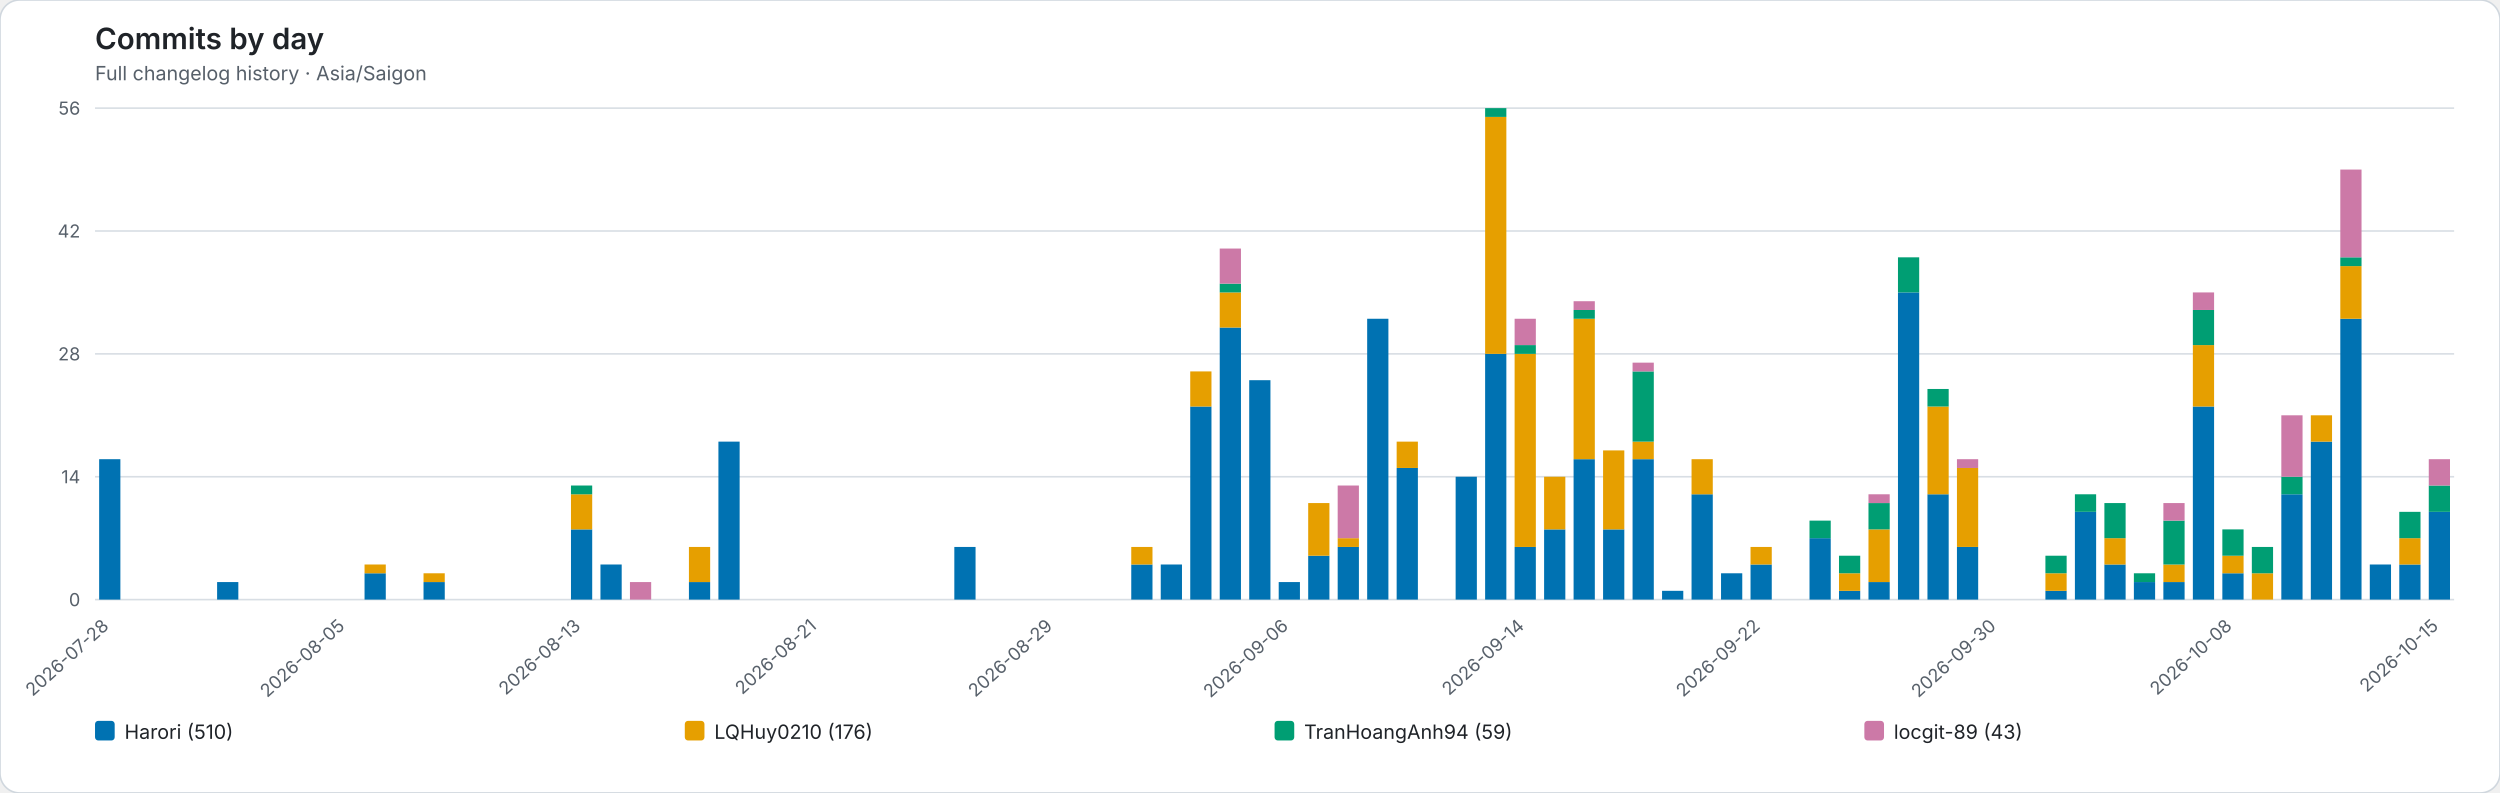
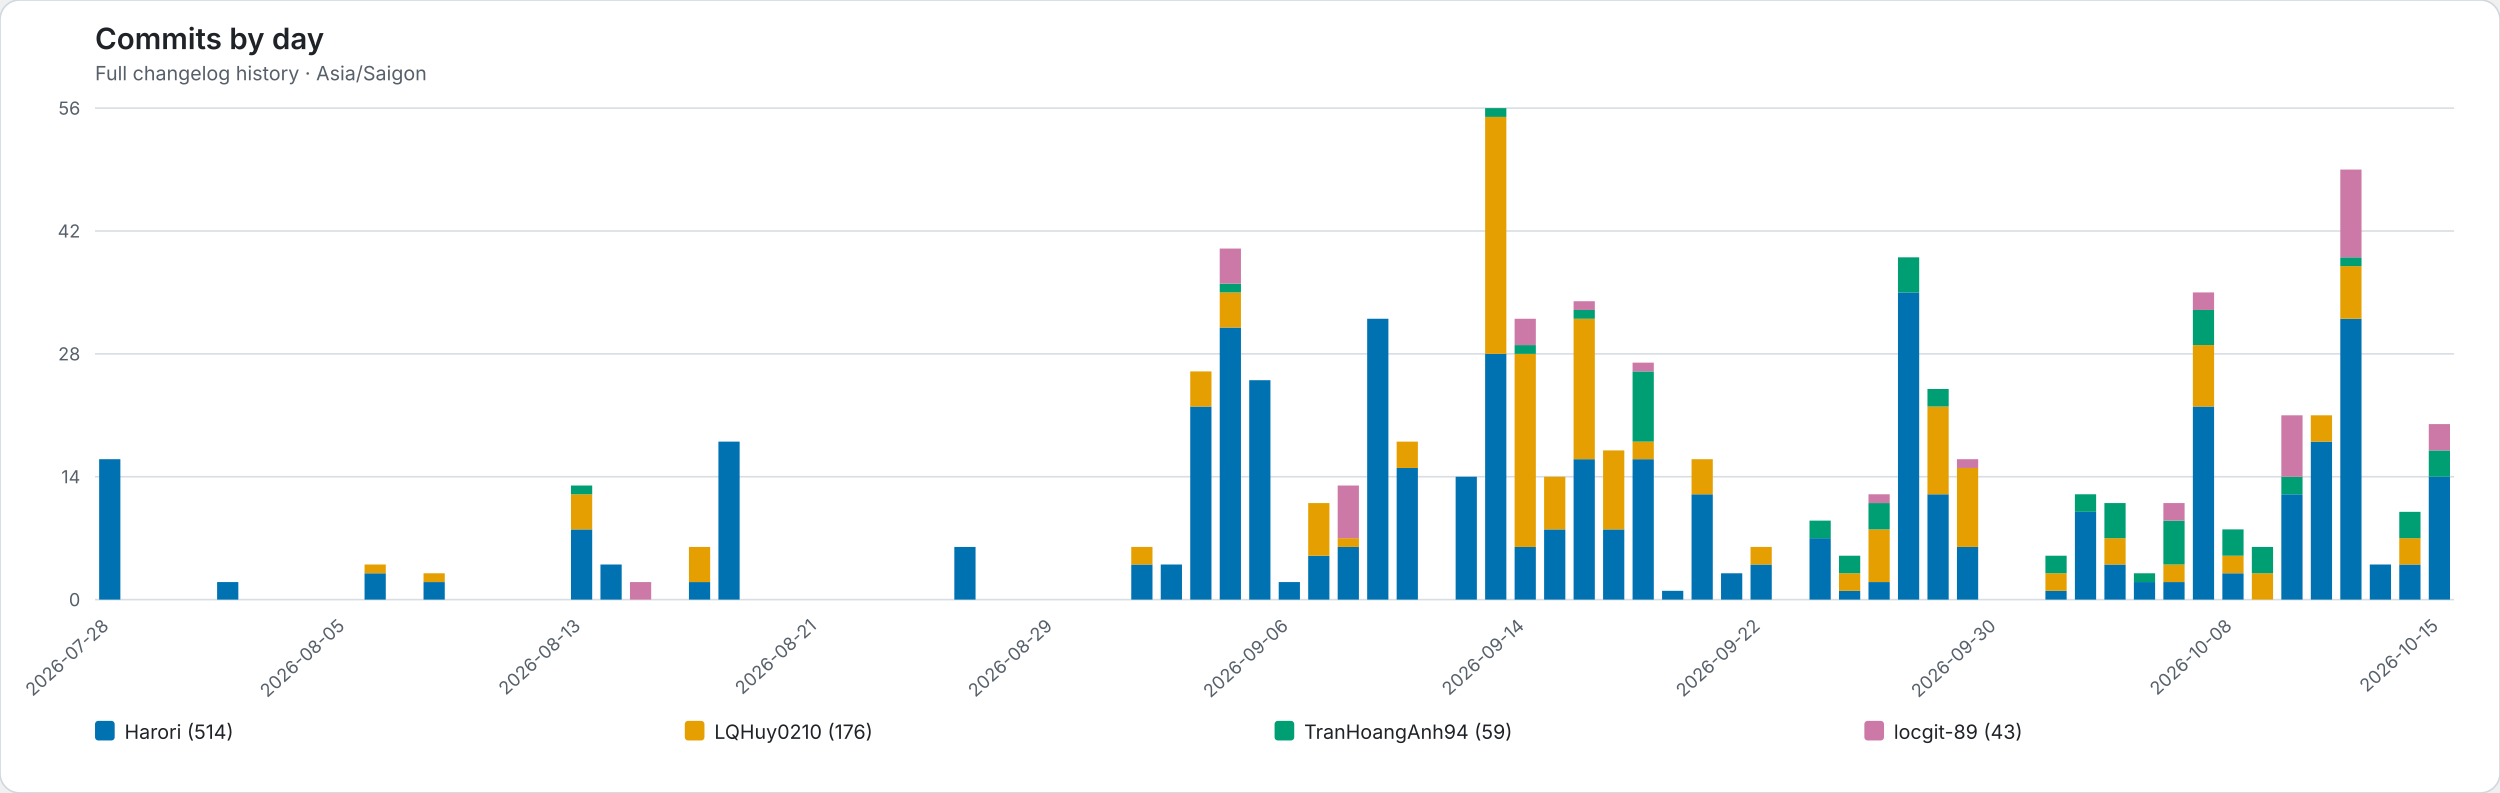
<svg xmlns="http://www.w3.org/2000/svg" role="img" viewBox="0 0 1526 484">
  <rect width="1526" height="484" rx="12" fill="#ffffff" stroke="#d0d7de" />
  <style>text{font-family:system-ui,-apple-system,BlinkMacSystemFont,"Segoe UI",sans-serif}.axis{fill:#57606a;font-size:11px}.heading{fill:#1f2328;font-size:18px;font-weight:600}.subheading{fill:#57606a;font-size:12px}.grid{stroke:#d8dee4;stroke-width:1}.legend{fill:#1f2328;font-size:12px}</style>
  <text class="heading" x="58" y="30">Commits by day</text>
  <text class="subheading" x="58" y="49">Full changelog history · Asia/Saigon</text>
  <line class="grid" x1="58" y1="366.00" x2="1498" y2="366.00" />
  <text class="axis" x="49" y="370.00" text-anchor="end">0</text>
  <line class="grid" x1="58" y1="291.00" x2="1498" y2="291.00" />
  <text class="axis" x="49" y="295.00" text-anchor="end">14</text>
  <line class="grid" x1="58" y1="216.00" x2="1498" y2="216.00" />
  <text class="axis" x="49" y="220.00" text-anchor="end">28</text>
  <line class="grid" x1="58" y1="141.00" x2="1498" y2="141.00" />
  <text class="axis" x="49" y="145.00" text-anchor="end">42</text>
  <line class="grid" x1="58" y1="66.00" x2="1498" y2="66.00" />
  <text class="axis" x="49" y="70.00" text-anchor="end">56</text>
  <g data-date="2026-07-28">
    <rect x="60.52" y="280.29" width="12.96" height="85.71" fill="#0072B2" />
  </g>
  <text class="axis" x="67.00" y="383" text-anchor="end" transform="rotate(-42 67.00 383)">2026-07-28</text>
  <g data-date="2026-07-29">
  </g>
  <g data-date="2026-07-30">
  </g>
  <g data-date="2026-07-31">
  </g>
  <g data-date="2026-08-01">
    <rect x="132.52" y="355.29" width="12.96" height="10.71" fill="#0072B2" />
  </g>
  <g data-date="2026-08-02">
  </g>
  <g data-date="2026-08-03">
  </g>
  <g data-date="2026-08-04">
  </g>
  <g data-date="2026-08-05">
  </g>
  <text class="axis" x="211.00" y="383" text-anchor="end" transform="rotate(-42 211.00 383)">2026-08-05</text>
  <g data-date="2026-08-06">
    <rect x="222.52" y="349.93" width="12.96" height="16.07" fill="#0072B2" />
    <rect x="222.52" y="344.57" width="12.96" height="5.36" fill="#E69F00" />
  </g>
  <g data-date="2026-08-07">
  </g>
  <g data-date="2026-08-08">
    <rect x="258.52" y="355.29" width="12.96" height="10.71" fill="#0072B2" />
    <rect x="258.52" y="349.93" width="12.96" height="5.36" fill="#E69F00" />
  </g>
  <g data-date="2026-08-09">
  </g>
  <g data-date="2026-08-10">
  </g>
  <g data-date="2026-08-11">
  </g>
  <g data-date="2026-08-12">
  </g>
  <g data-date="2026-08-13">
    <rect x="348.52" y="323.14" width="12.96" height="42.86" fill="#0072B2" />
    <rect x="348.52" y="301.71" width="12.96" height="21.43" fill="#E69F00" />
    <rect x="348.52" y="296.36" width="12.96" height="5.36" fill="#009E73" />
  </g>
  <text class="axis" x="355.00" y="383" text-anchor="end" transform="rotate(-42 355.00 383)">2026-08-13</text>
  <g data-date="2026-08-14">
    <rect x="366.52" y="344.57" width="12.96" height="21.43" fill="#0072B2" />
  </g>
  <g data-date="2026-08-15">
    <rect x="384.52" y="355.29" width="12.96" height="10.71" fill="#CC79A7" />
  </g>
  <g data-date="2026-08-16">
  </g>
  <g data-date="2026-08-17">
    <rect x="420.52" y="355.29" width="12.96" height="10.71" fill="#0072B2" />
    <rect x="420.52" y="333.86" width="12.96" height="21.43" fill="#E69F00" />
  </g>
  <g data-date="2026-08-18">
    <rect x="438.52" y="269.57" width="12.96" height="96.43" fill="#0072B2" />
  </g>
  <g data-date="2026-08-19">
  </g>
  <g data-date="2026-08-20">
  </g>
  <g data-date="2026-08-21">
  </g>
  <text class="axis" x="499.00" y="383" text-anchor="end" transform="rotate(-42 499.00 383)">2026-08-21</text>
  <g data-date="2026-08-22">
  </g>
  <g data-date="2026-08-23">
  </g>
  <g data-date="2026-08-24">
  </g>
  <g data-date="2026-08-25">
  </g>
  <g data-date="2026-08-26">
    <rect x="582.52" y="333.86" width="12.96" height="32.14" fill="#0072B2" />
  </g>
  <g data-date="2026-08-27">
  </g>
  <g data-date="2026-08-28">
  </g>
  <g data-date="2026-08-29">
  </g>
  <text class="axis" x="643.00" y="383" text-anchor="end" transform="rotate(-42 643.00 383)">2026-08-29</text>
  <g data-date="2026-08-30">
  </g>
  <g data-date="2026-08-31">
  </g>
  <g data-date="2026-09-01">
    <rect x="690.52" y="344.57" width="12.96" height="21.43" fill="#0072B2" />
    <rect x="690.52" y="333.86" width="12.96" height="10.71" fill="#E69F00" />
  </g>
  <g data-date="2026-09-02">
    <rect x="708.52" y="344.57" width="12.96" height="21.43" fill="#0072B2" />
  </g>
  <g data-date="2026-09-03">
    <rect x="726.52" y="248.14" width="12.96" height="117.86" fill="#0072B2" />
    <rect x="726.52" y="226.71" width="12.96" height="21.43" fill="#E69F00" />
  </g>
  <g data-date="2026-09-04">
    <rect x="744.52" y="199.93" width="12.96" height="166.07" fill="#0072B2" />
    <rect x="744.52" y="178.50" width="12.96" height="21.43" fill="#E69F00" />
    <rect x="744.52" y="173.14" width="12.96" height="5.36" fill="#009E73" />
    <rect x="744.52" y="151.71" width="12.96" height="21.43" fill="#CC79A7" />
  </g>
  <g data-date="2026-09-05">
    <rect x="762.52" y="232.07" width="12.96" height="133.93" fill="#0072B2" />
  </g>
  <g data-date="2026-09-06">
    <rect x="780.52" y="355.29" width="12.96" height="10.71" fill="#0072B2" />
  </g>
  <text class="axis" x="787.00" y="383" text-anchor="end" transform="rotate(-42 787.00 383)">2026-09-06</text>
  <g data-date="2026-09-07">
    <rect x="798.52" y="339.21" width="12.96" height="26.79" fill="#0072B2" />
    <rect x="798.52" y="307.07" width="12.96" height="32.14" fill="#E69F00" />
  </g>
  <g data-date="2026-09-08">
    <rect x="816.52" y="333.86" width="12.96" height="32.14" fill="#0072B2" />
    <rect x="816.52" y="328.50" width="12.96" height="5.36" fill="#E69F00" />
    <rect x="816.52" y="296.36" width="12.96" height="32.14" fill="#CC79A7" />
  </g>
  <g data-date="2026-09-09">
    <rect x="834.52" y="194.57" width="12.96" height="171.43" fill="#0072B2" />
  </g>
  <g data-date="2026-09-10">
    <rect x="852.52" y="285.64" width="12.96" height="80.36" fill="#0072B2" />
    <rect x="852.52" y="269.57" width="12.96" height="16.07" fill="#E69F00" />
  </g>
  <g data-date="2026-09-11">
  </g>
  <g data-date="2026-09-12">
    <rect x="888.52" y="291.00" width="12.96" height="75.00" fill="#0072B2" />
  </g>
  <g data-date="2026-09-13">
    <rect x="906.52" y="216.00" width="12.96" height="150.00" fill="#0072B2" />
    <rect x="906.52" y="71.36" width="12.96" height="144.64" fill="#E69F00" />
    <rect x="906.52" y="66.00" width="12.96" height="5.36" fill="#009E73" />
  </g>
  <g data-date="2026-09-14">
    <rect x="924.52" y="333.86" width="12.96" height="32.14" fill="#0072B2" />
    <rect x="924.52" y="216.00" width="12.96" height="117.86" fill="#E69F00" />
    <rect x="924.52" y="210.64" width="12.96" height="5.36" fill="#009E73" />
    <rect x="924.52" y="194.57" width="12.96" height="16.07" fill="#CC79A7" />
  </g>
  <text class="axis" x="931.00" y="383" text-anchor="end" transform="rotate(-42 931.00 383)">2026-09-14</text>
  <g data-date="2026-09-15">
    <rect x="942.52" y="323.14" width="12.96" height="42.86" fill="#0072B2" />
    <rect x="942.52" y="291.00" width="12.96" height="32.14" fill="#E69F00" />
  </g>
  <g data-date="2026-09-16">
    <rect x="960.52" y="280.29" width="12.96" height="85.71" fill="#0072B2" />
    <rect x="960.52" y="194.57" width="12.96" height="85.71" fill="#E69F00" />
    <rect x="960.52" y="189.21" width="12.96" height="5.36" fill="#009E73" />
    <rect x="960.52" y="183.86" width="12.96" height="5.36" fill="#CC79A7" />
  </g>
  <g data-date="2026-09-17">
    <rect x="978.52" y="323.14" width="12.96" height="42.86" fill="#0072B2" />
    <rect x="978.52" y="274.93" width="12.96" height="48.21" fill="#E69F00" />
  </g>
  <g data-date="2026-09-18">
    <rect x="996.52" y="280.29" width="12.96" height="85.71" fill="#0072B2" />
    <rect x="996.52" y="269.57" width="12.96" height="10.71" fill="#E69F00" />
    <rect x="996.52" y="226.71" width="12.96" height="42.86" fill="#009E73" />
    <rect x="996.52" y="221.36" width="12.96" height="5.36" fill="#CC79A7" />
  </g>
  <g data-date="2026-09-19">
    <rect x="1014.52" y="360.64" width="12.96" height="5.36" fill="#0072B2" />
  </g>
  <g data-date="2026-09-20">
    <rect x="1032.52" y="301.71" width="12.96" height="64.29" fill="#0072B2" />
    <rect x="1032.52" y="280.29" width="12.96" height="21.43" fill="#E69F00" />
  </g>
  <g data-date="2026-09-21">
    <rect x="1050.52" y="349.93" width="12.96" height="16.07" fill="#0072B2" />
  </g>
  <g data-date="2026-09-22">
    <rect x="1068.52" y="344.57" width="12.96" height="21.43" fill="#0072B2" />
    <rect x="1068.52" y="333.86" width="12.96" height="10.71" fill="#E69F00" />
  </g>
  <text class="axis" x="1075.00" y="383" text-anchor="end" transform="rotate(-42 1075.00 383)">2026-09-22</text>
  <g data-date="2026-09-23">
  </g>
  <g data-date="2026-09-24">
    <rect x="1104.52" y="328.50" width="12.96" height="37.50" fill="#0072B2" />
    <rect x="1104.52" y="317.79" width="12.96" height="10.71" fill="#009E73" />
  </g>
  <g data-date="2026-09-25">
    <rect x="1122.52" y="360.64" width="12.96" height="5.36" fill="#0072B2" />
    <rect x="1122.52" y="349.93" width="12.96" height="10.71" fill="#E69F00" />
    <rect x="1122.52" y="339.21" width="12.96" height="10.71" fill="#009E73" />
  </g>
  <g data-date="2026-09-26">
    <rect x="1140.52" y="355.29" width="12.96" height="10.71" fill="#0072B2" />
    <rect x="1140.52" y="323.14" width="12.96" height="32.14" fill="#E69F00" />
    <rect x="1140.52" y="307.07" width="12.96" height="16.07" fill="#009E73" />
    <rect x="1140.52" y="301.71" width="12.96" height="5.36" fill="#CC79A7" />
  </g>
  <g data-date="2026-09-27">
    <rect x="1158.52" y="178.50" width="12.96" height="187.50" fill="#0072B2" />
    <rect x="1158.52" y="157.07" width="12.96" height="21.43" fill="#009E73" />
  </g>
  <g data-date="2026-09-28">
    <rect x="1176.52" y="301.71" width="12.96" height="64.29" fill="#0072B2" />
    <rect x="1176.52" y="248.14" width="12.96" height="53.57" fill="#E69F00" />
    <rect x="1176.52" y="237.43" width="12.96" height="10.71" fill="#009E73" />
  </g>
  <g data-date="2026-09-29">
    <rect x="1194.52" y="333.86" width="12.96" height="32.14" fill="#0072B2" />
    <rect x="1194.52" y="285.64" width="12.96" height="48.21" fill="#E69F00" />
    <rect x="1194.52" y="280.29" width="12.96" height="5.36" fill="#CC79A7" />
  </g>
  <g data-date="2026-09-30">
  </g>
  <text class="axis" x="1219.00" y="383" text-anchor="end" transform="rotate(-42 1219.00 383)">2026-09-30</text>
  <g data-date="2026-10-01">
  </g>
  <g data-date="2026-10-02">
    <rect x="1248.52" y="360.64" width="12.96" height="5.36" fill="#0072B2" />
    <rect x="1248.52" y="349.93" width="12.96" height="10.71" fill="#E69F00" />
    <rect x="1248.52" y="339.21" width="12.96" height="10.71" fill="#009E73" />
  </g>
  <g data-date="2026-10-03">
    <rect x="1266.52" y="312.43" width="12.96" height="53.57" fill="#0072B2" />
    <rect x="1266.52" y="301.71" width="12.96" height="10.71" fill="#009E73" />
  </g>
  <g data-date="2026-10-04">
    <rect x="1284.52" y="344.57" width="12.96" height="21.43" fill="#0072B2" />
    <rect x="1284.52" y="328.50" width="12.96" height="16.07" fill="#E69F00" />
    <rect x="1284.52" y="307.07" width="12.96" height="21.43" fill="#009E73" />
  </g>
  <g data-date="2026-10-05">
    <rect x="1302.52" y="355.29" width="12.96" height="10.71" fill="#0072B2" />
    <rect x="1302.52" y="349.93" width="12.96" height="5.36" fill="#009E73" />
  </g>
  <g data-date="2026-10-06">
    <rect x="1320.52" y="355.29" width="12.96" height="10.71" fill="#0072B2" />
    <rect x="1320.52" y="344.57" width="12.96" height="10.71" fill="#E69F00" />
    <rect x="1320.52" y="317.79" width="12.96" height="26.79" fill="#009E73" />
    <rect x="1320.52" y="307.07" width="12.96" height="10.71" fill="#CC79A7" />
  </g>
  <g data-date="2026-10-07">
    <rect x="1338.52" y="248.14" width="12.96" height="117.86" fill="#0072B2" />
    <rect x="1338.52" y="210.64" width="12.96" height="37.50" fill="#E69F00" />
    <rect x="1338.52" y="189.21" width="12.96" height="21.43" fill="#009E73" />
    <rect x="1338.52" y="178.50" width="12.96" height="10.71" fill="#CC79A7" />
  </g>
  <g data-date="2026-10-08">
    <rect x="1356.52" y="349.93" width="12.96" height="16.07" fill="#0072B2" />
    <rect x="1356.52" y="339.21" width="12.96" height="10.71" fill="#E69F00" />
    <rect x="1356.52" y="323.14" width="12.96" height="16.07" fill="#009E73" />
  </g>
  <text class="axis" x="1363.00" y="383" text-anchor="end" transform="rotate(-42 1363.00 383)">2026-10-08</text>
  <g data-date="2026-10-09">
    <rect x="1374.52" y="349.93" width="12.96" height="16.07" fill="#E69F00" />
    <rect x="1374.52" y="333.86" width="12.96" height="16.07" fill="#009E73" />
  </g>
  <g data-date="2026-10-10">
    <rect x="1392.52" y="301.71" width="12.96" height="64.29" fill="#0072B2" />
    <rect x="1392.52" y="291.00" width="12.96" height="10.71" fill="#009E73" />
    <rect x="1392.52" y="253.50" width="12.96" height="37.50" fill="#CC79A7" />
  </g>
  <g data-date="2026-10-11">
    <rect x="1410.52" y="269.57" width="12.96" height="96.43" fill="#0072B2" />
    <rect x="1410.52" y="253.50" width="12.96" height="16.07" fill="#E69F00" />
  </g>
  <g data-date="2026-10-12">
    <rect x="1428.52" y="194.57" width="12.96" height="171.43" fill="#0072B2" />
    <rect x="1428.52" y="162.43" width="12.96" height="32.14" fill="#E69F00" />
    <rect x="1428.52" y="157.07" width="12.96" height="5.36" fill="#009E73" />
    <rect x="1428.52" y="103.50" width="12.96" height="53.57" fill="#CC79A7" />
  </g>
  <g data-date="2026-10-13">
    <rect x="1446.52" y="344.57" width="12.96" height="21.43" fill="#0072B2" />
  </g>
  <g data-date="2026-10-14">
    <rect x="1464.52" y="344.57" width="12.96" height="21.43" fill="#0072B2" />
    <rect x="1464.52" y="328.50" width="12.96" height="16.07" fill="#E69F00" />
    <rect x="1464.52" y="312.43" width="12.96" height="16.07" fill="#009E73" />
  </g>
  <g data-date="2026-10-15">
-     <rect x="1482.52" y="312.43" width="12.96" height="53.57" fill="#0072B2" />
-     <rect x="1482.52" y="296.36" width="12.96" height="16.07" fill="#009E73" />
-     <rect x="1482.52" y="280.29" width="12.96" height="16.07" fill="#CC79A7" />
+     <rect x="1482.52" y="291.00" width="12.96" height="75.00" fill="#0072B2" />
+     <rect x="1482.52" y="274.93" width="12.96" height="16.07" fill="#009E73" />
+     <rect x="1482.52" y="258.86" width="12.96" height="16.07" fill="#CC79A7" />
  </g>
  <text class="axis" x="1489.00" y="383" text-anchor="end" transform="rotate(-42 1489.00 383)">2026-10-15</text>
  <rect x="58.00" y="440" width="12" height="12" rx="2" fill="#0072B2" />
-   <text class="legend" x="76.00" y="451">Harori (510)</text>
+   <text class="legend" x="76.00" y="451">Harori (514)</text>
  <rect x="418.00" y="440" width="12" height="12" rx="2" fill="#E69F00" />
  <text class="legend" x="436.00" y="451">LQHuy0210 (176)</text>
  <rect x="778.00" y="440" width="12" height="12" rx="2" fill="#009E73" />
  <text class="legend" x="796.00" y="451">TranHoangAnh94 (59)</text>
  <rect x="1138.00" y="440" width="12" height="12" rx="2" fill="#CC79A7" />
  <text class="legend" x="1156.00" y="451">locgit-89 (43)</text>
</svg>
